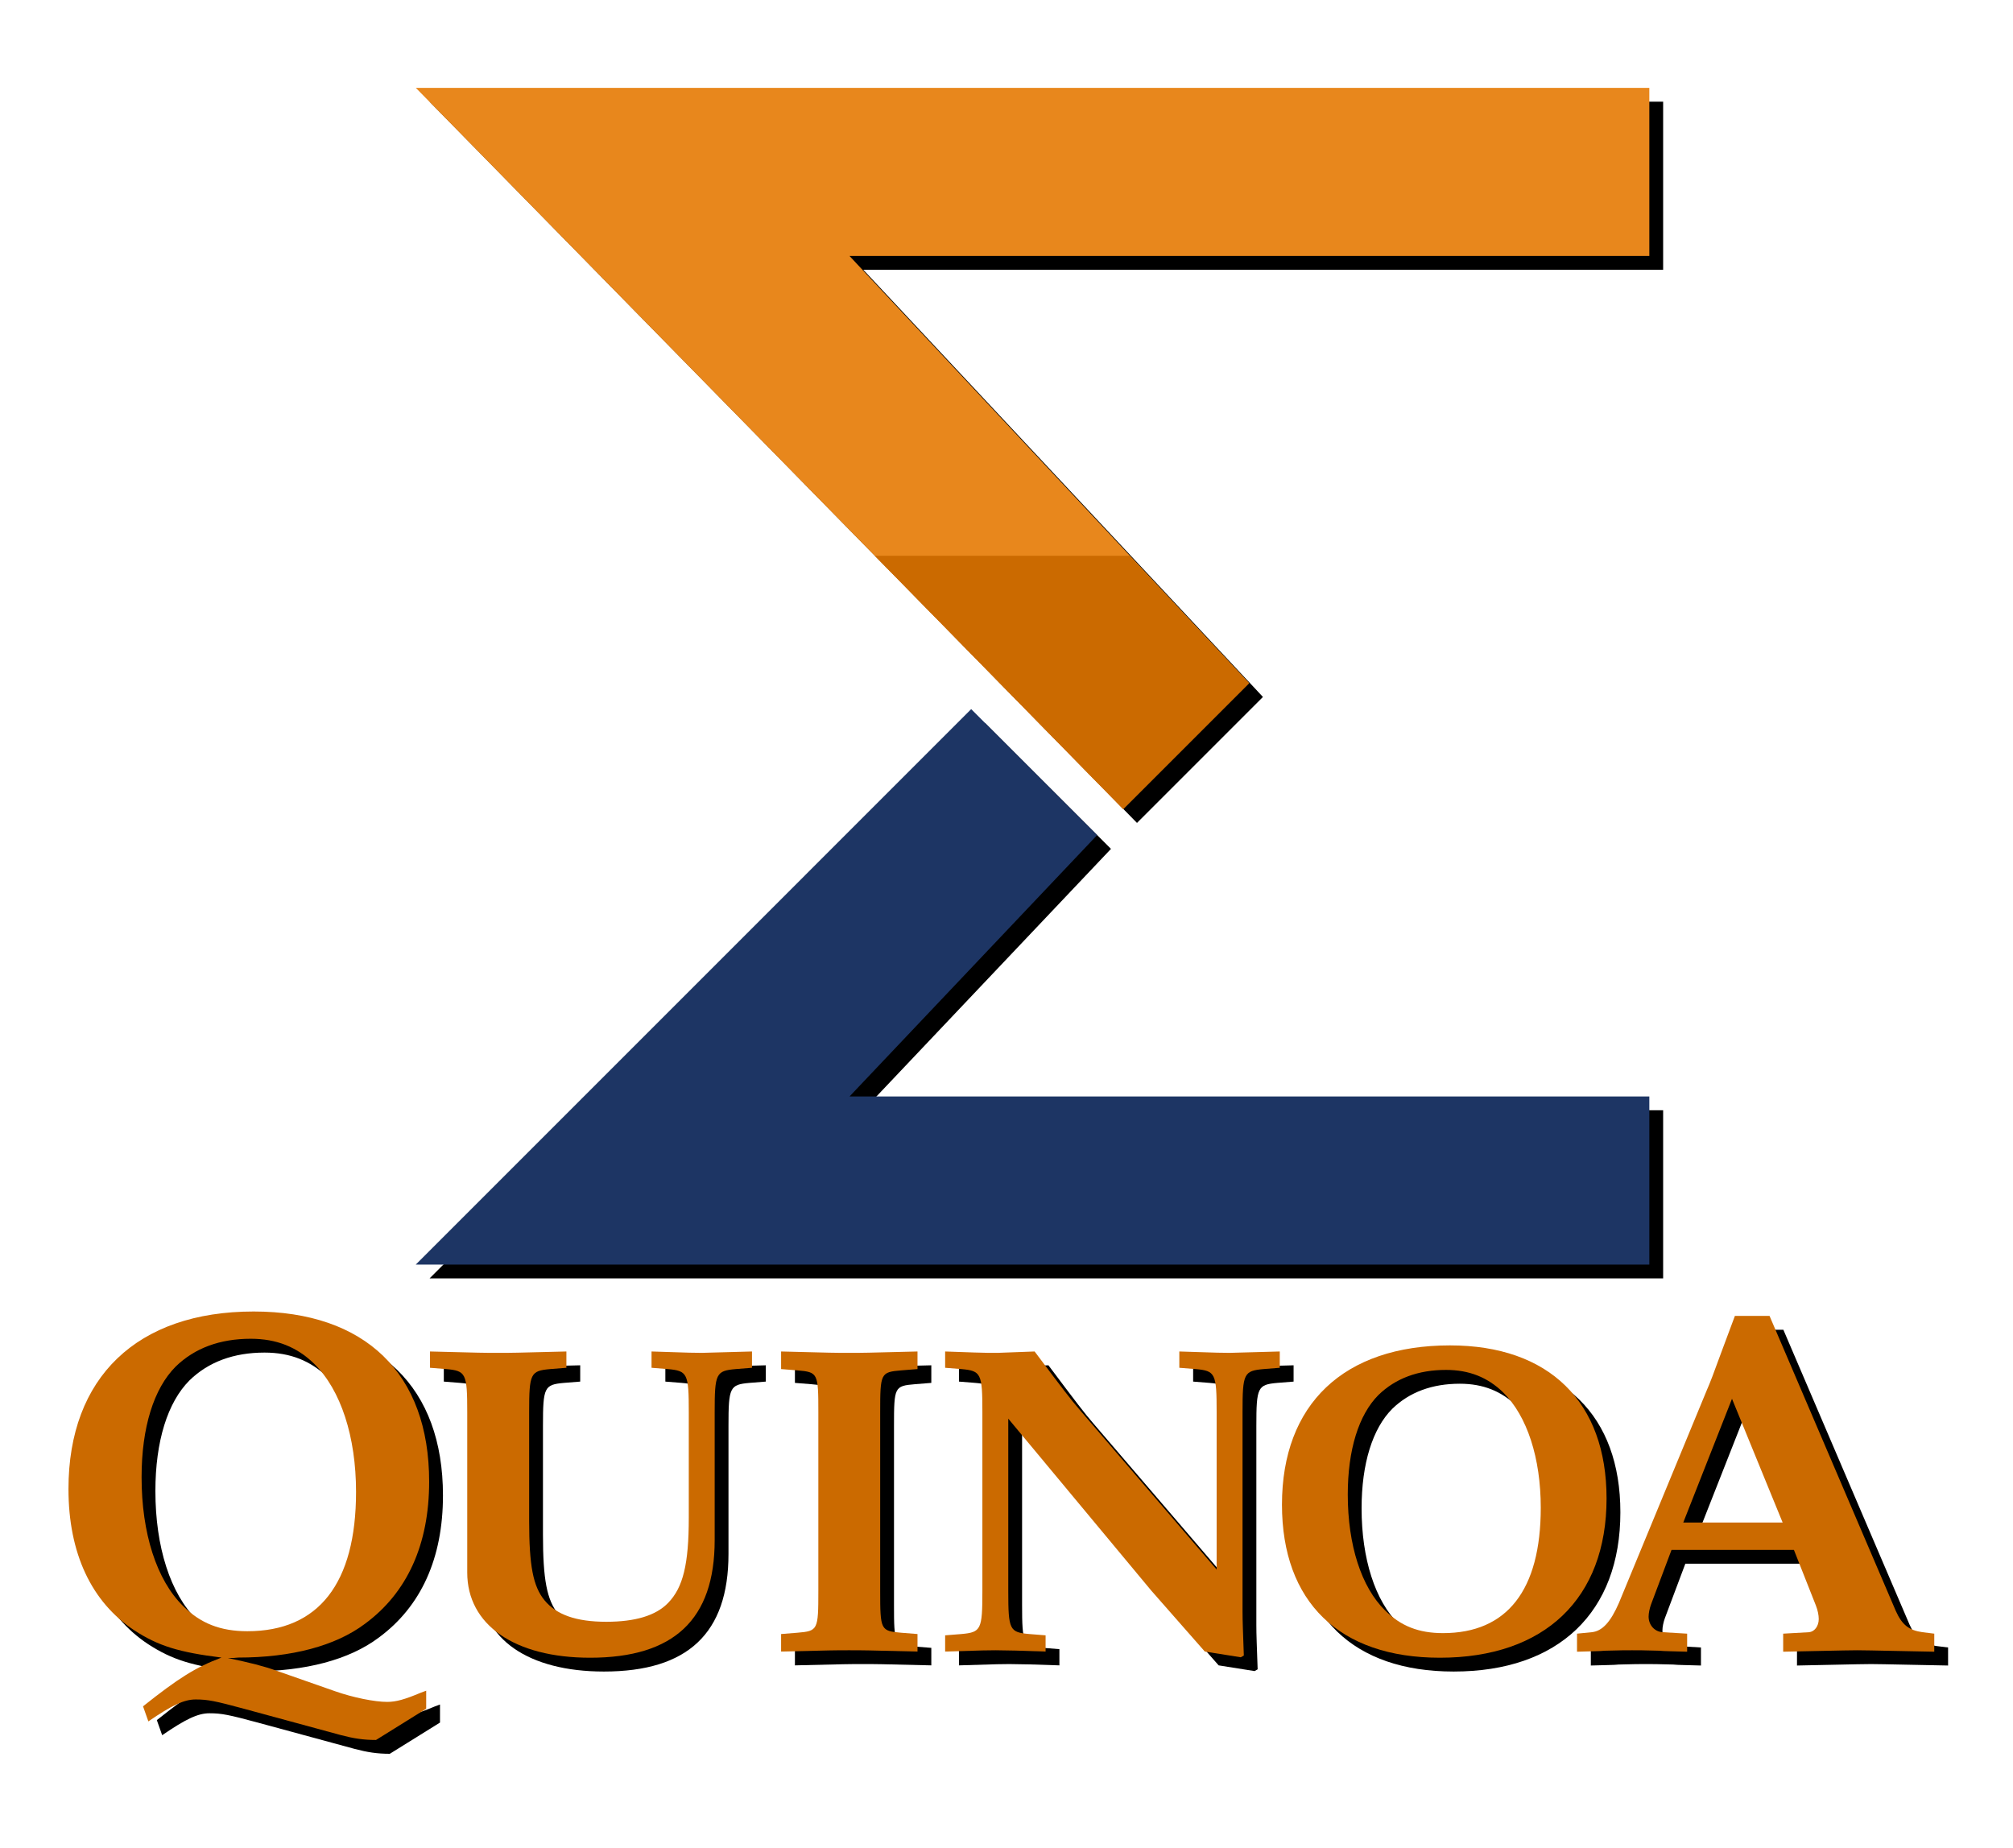
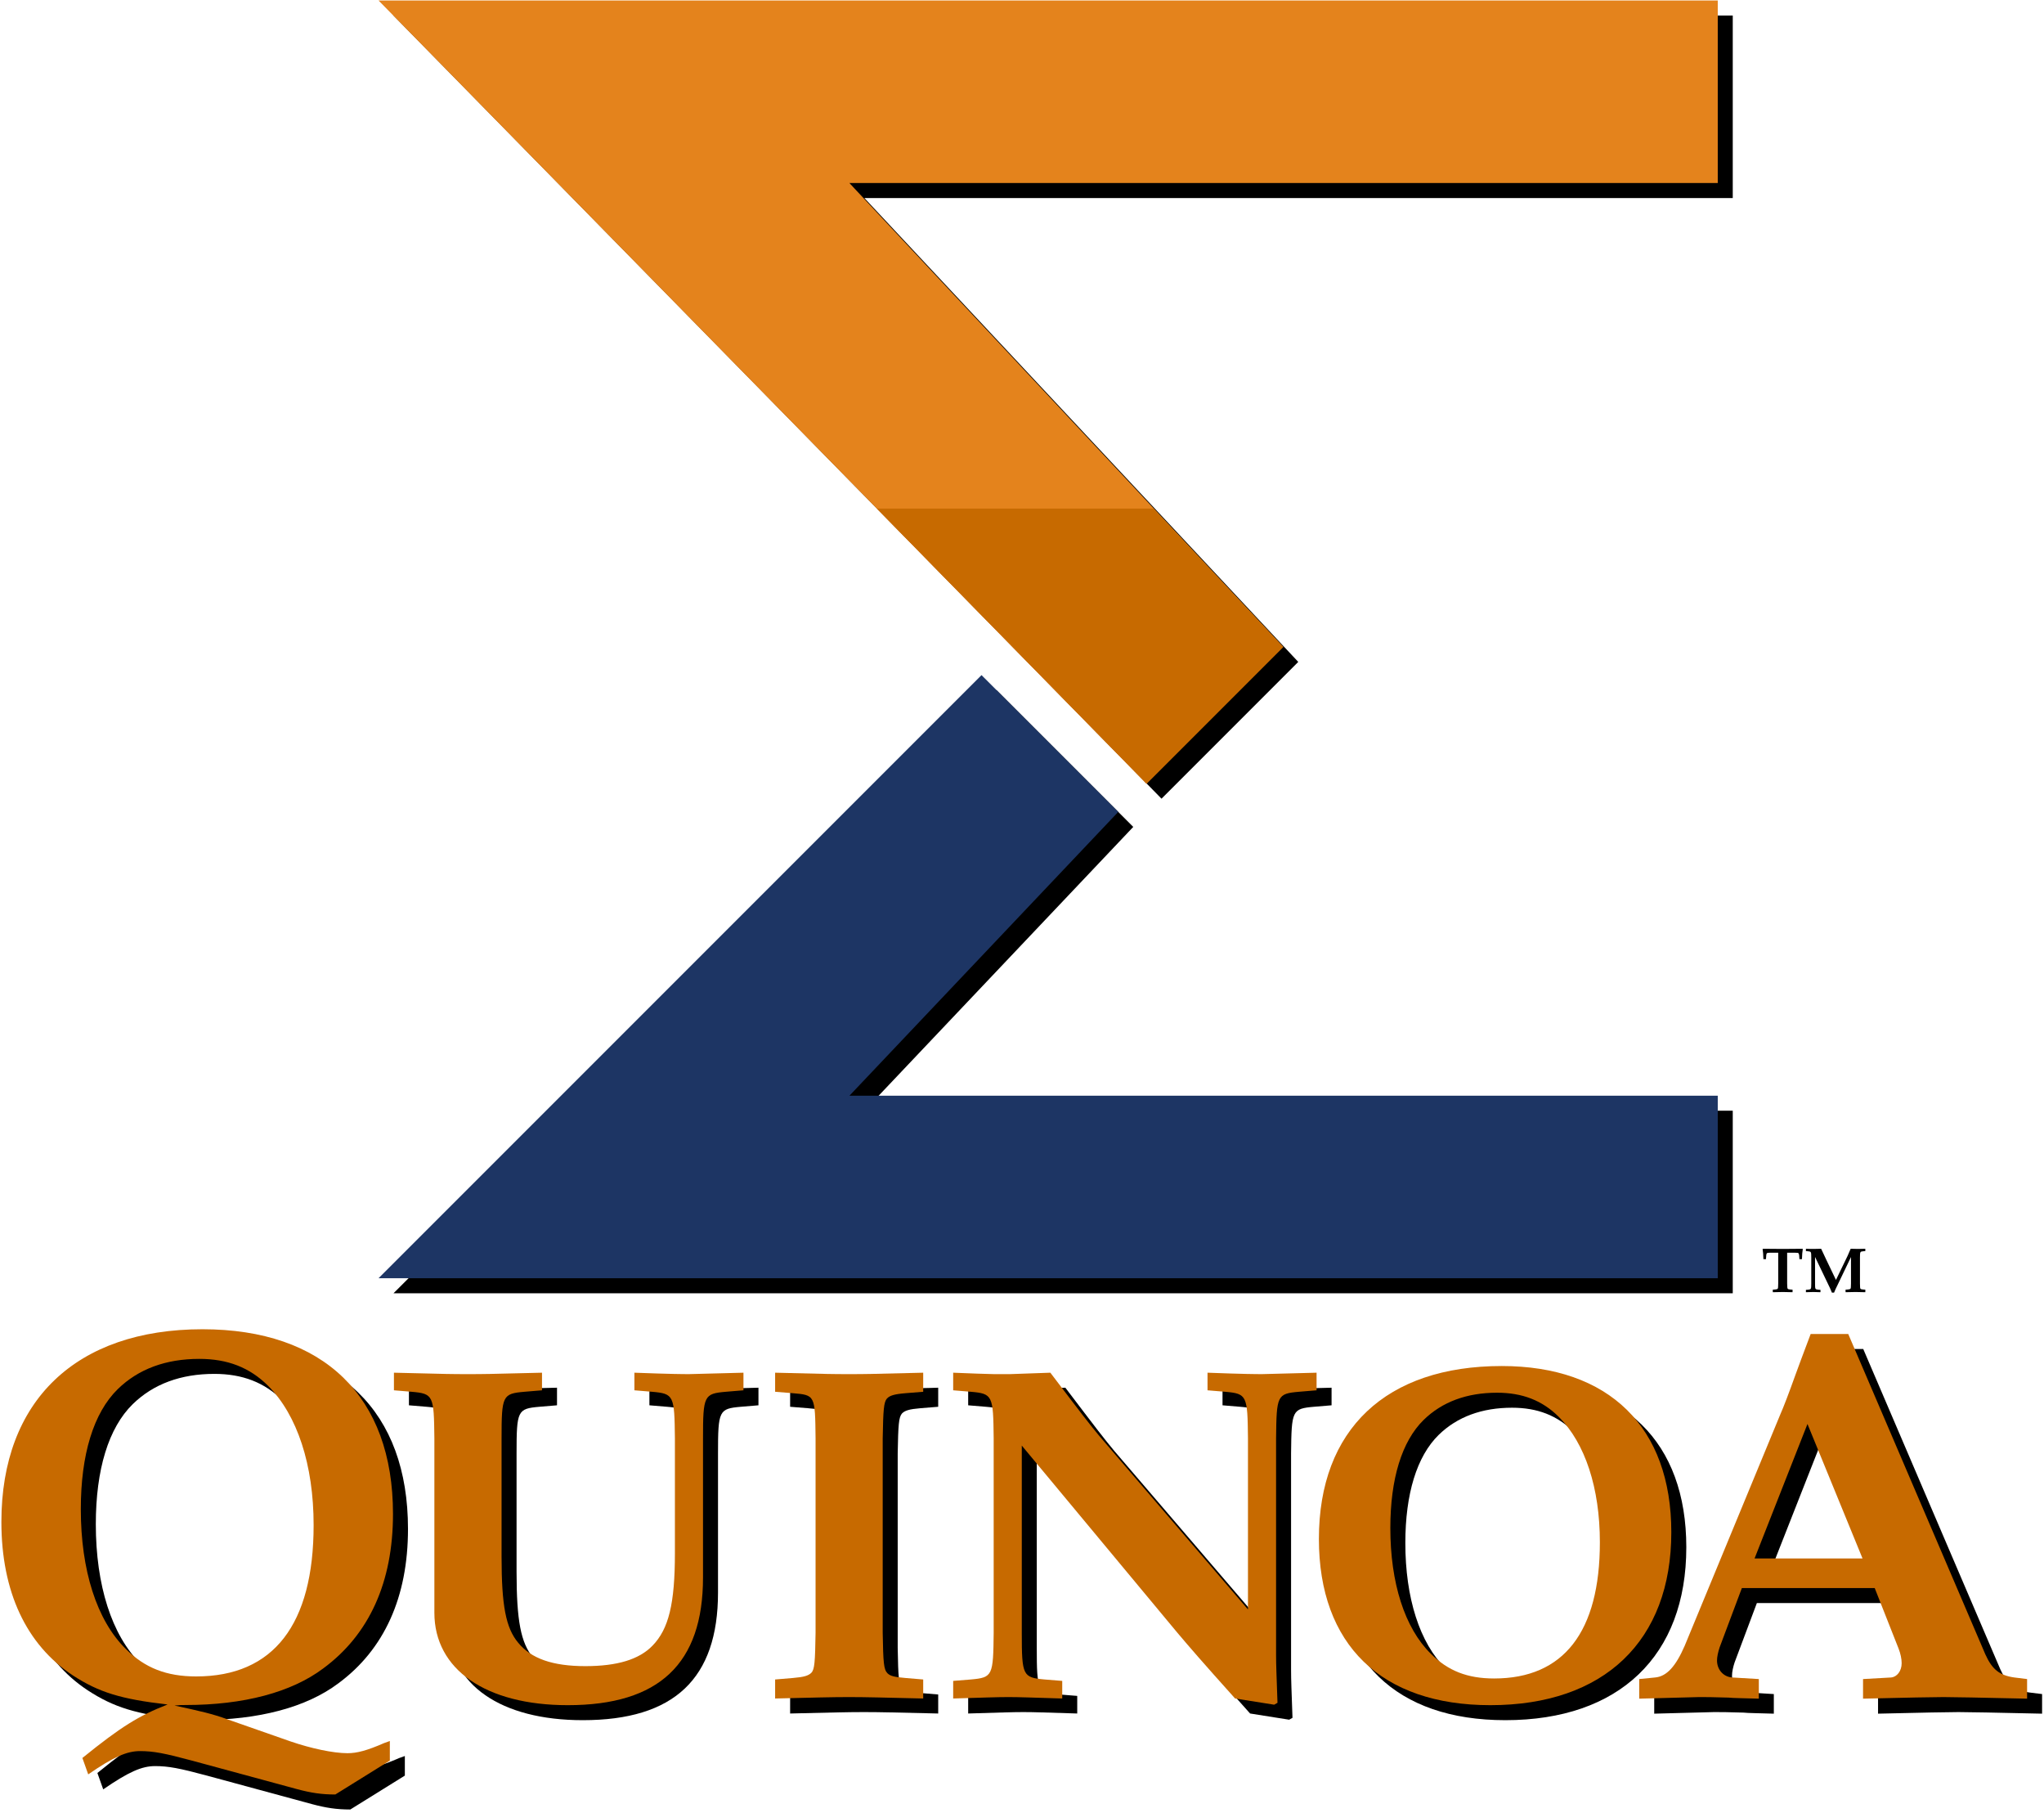
- <svg xmlns="http://www.w3.org/2000/svg" xmlns:xlink="http://www.w3.org/1999/xlink" width="413pt" height="379pt" viewBox="0 0 413 379" version="1.1" style="zoom: 1;">
+ <svg xmlns="http://www.w3.org/2000/svg" xmlns:xlink="http://www.w3.org/1999/xlink" width="608pt" height="539pt" viewBox="0 0 608 539" version="1.1">
  <defs>
    <g>
      <symbol overflow="visible" id="glyph0-0">
        <path style="stroke:none;" d="" />
      </symbol>
      <symbol overflow="visible" id="glyph0-1">
-         <path style="stroke:none;" d="M 60.75 -48.875 C 60.75 -56.797 61.016 -57.328 65.062 -57.688 L 68.406 -57.953 L 68.406 -61.297 C 68.406 -61.297 58.141 -61.016 58.141 -61.016 C 57.156 -61.016 55.703 -61.016 47.797 -61.297 L 47.797 -57.953 L 51.125 -57.688 C 55.172 -57.328 55.438 -56.797 55.438 -48.875 L 55.438 -27.188 C 55.438 -17.641 54.266 -12.875 51.203 -9.719 C 48.688 -7.109 44.453 -5.844 38.516 -5.844 C 32.312 -5.844 28.266 -7.297 25.828 -10.266 C 23.484 -13.141 22.688 -17.375 22.688 -26.547 L 22.688 -48.875 C 22.688 -56.797 22.953 -57.328 27 -57.688 L 30.328 -57.953 L 30.328 -61.297 C 19.344 -61.016 19.344 -61.016 16.297 -61.016 C 13.234 -61.016 13.141 -61.016 2.344 -61.297 L 2.344 -57.953 L 5.672 -57.688 C 9.719 -57.328 9.984 -56.797 9.984 -48.875 L 9.984 -15.938 C 9.984 -5.219 19.703 1.531 35.188 1.531 C 52.375 1.531 60.75 -6.297 60.75 -22.594 Z" />
+         <path style="stroke:none;" d="M 122.938 18.891 L 122.938 13.062 L 121.203 13.688 C 116.172 15.891 113.172 16.688 110.344 16.688 C 106.094 16.688 99.484 15.266 93.5 13.219 L 74.609 6.609 C 70.359 5.031 66.266 4.094 58.875 2.516 C 60.594 2.359 60.922 2.359 62.172 2.359 C 79.484 2.359 93.656 -1.422 103.094 -8.5 C 116.797 -18.578 123.875 -34.156 123.875 -54.469 C 123.875 -89.406 103.266 -109.391 67.219 -109.391 C 29.594 -109.391 7.391 -88.141 7.391 -52.094 C 7.391 -31.328 14.797 -15.578 28.641 -6.453 C 36.359 -1.422 42.969 0.625 56.828 2.203 C 48.328 5.516 42.969 8.812 31.484 18.109 L 33.219 22.984 C 40.766 17.781 44.703 16.062 48.641 16.062 C 52.578 16.062 55.875 16.688 64.062 18.891 L 95.391 27.391 C 99.484 28.484 102.625 28.969 106.719 28.969 Z M 66.266 -100.578 C 74.609 -100.578 81.219 -98.062 86.734 -92.562 C 95.391 -83.891 100.266 -69.094 100.266 -51.156 C 100.266 -21.562 88.312 -6.141 65.328 -6.141 C 56.516 -6.141 50.062 -8.656 44.391 -14.328 C 35.734 -22.828 31.016 -37.781 31.016 -55.875 C 31.016 -72.094 34.781 -84.531 42.031 -91.609 C 48.172 -97.594 56.344 -100.578 66.266 -100.578 Z M 66.266 -100.578 " />
      </symbol>
      <symbol overflow="visible" id="glyph0-2">
-         <path style="stroke:none;" d="M 23.844 -48.875 C 23.844 -56.875 23.938 -57.062 28.172 -57.422 L 31.5 -57.688 L 31.5 -61.297 C 20.516 -61.016 20.516 -61.016 17.453 -61.016 C 14.406 -61.016 14.312 -61.016 3.516 -61.297 L 3.516 -57.688 L 6.844 -57.422 C 11.062 -57.062 11.156 -56.875 11.156 -48.875 L 11.156 -12.156 C 11.156 -4.141 11.062 -3.953 6.844 -3.594 L 3.516 -3.328 L 3.516 0.266 C 14.406 0 14.406 0 17.453 0 C 20.516 0 20.609 0 31.5 0.266 L 31.5 -3.328 L 28.172 -3.594 C 23.938 -3.953 23.844 -4.141 23.844 -12.156 Z" />
-       </symbol>
-       <symbol overflow="visible" id="glyph0-3">
-         <path style="stroke:none;" d="M13.953,-61.016 L12.062,-61.016 C11.25,-61.016 8.281,-61.109 3.156,-61.297 L3.156,-57.953 L6.484,-57.688 C10.531,-57.328 10.797,-56.797 10.797,-48.875 L10.797,-12.156 C10.797,-4.234 10.531,-3.688 6.484,-3.328 L3.156,-3.062 L3.156,0.266 C11.797,0 11.797,0 13.5,0 C15.297,0 19.438,0.094 23.766,0.266 L23.766,-3.062 L20.438,-3.328 C16.375,-3.688 16.109,-4.141 16.109,-12.156 L16.109,-47.516 L45.453,-12.234 L56.438,0.266 L63.812,1.438 L64.438,1.078 C64.266,-3.953 64.172,-5.938 64.172,-8.016 L64.172,-48.875 C64.172,-56.797 64.438,-57.328 68.484,-57.688 L71.812,-57.953 L71.812,-61.297 C71.812,-61.297 61.562,-61.016 61.562,-61.016 C60.562,-61.016 59.125,-61.016 51.203,-61.297 L51.203,-57.953 L54.547,-57.688 C58.594,-57.328 58.859,-56.797 58.859,-48.875 L58.859,-16.562 L30.781,-49.312 C28.891,-51.484 27.266,-53.641 21.516,-61.297  Z " />
-       </symbol>
-       <symbol overflow="visible" id="glyph0-4">
-         <path style="stroke:none;" d="M 38.703 -62.547 C 16.922 -62.547 4.234 -50.484 4.234 -29.875 C 4.234 -9.906 16.016 1.531 36.625 1.531 C 58.141 1.531 70.828 -10.625 70.828 -31.141 C 70.828 -50.938 59.047 -62.547 38.703 -62.547 Z M 37.891 -57.516 C 42.656 -57.516 46.438 -55.984 49.594 -52.922 C 54.547 -48.062 57.328 -39.422 57.328 -29.25 C 57.328 -12.328 50.406 -3.516 37.266 -3.516 C 32.312 -3.516 28.625 -4.953 25.375 -8.188 C 20.516 -12.953 17.734 -21.594 17.734 -31.953 C 17.734 -41.125 19.984 -48.328 24.031 -52.375 C 27.547 -55.797 32.219 -57.516 37.891 -57.516 Z" />
+         <path style="stroke:none;" d="M 73.828 -32.422 L 80.906 -14.484 C 81.531 -12.906 81.844 -11.328 81.844 -10.078 C 81.844 -7.719 80.438 -5.984 78.703 -5.828 L 70.359 -5.359 L 70.359 0.469 C 83.891 0.156 91.141 0 94.281 0 C 97.281 0 104.984 0.156 119.156 0.469 L 119.156 -5.359 L 115.375 -5.828 C 110.969 -6.453 108.766 -8.188 106.719 -12.75 L 65.953 -107.984 L 54.781 -107.984 C 52.578 -102.156 51 -97.906 50.375 -96.172 C 48.172 -90.031 46.594 -85.938 45.812 -84.219 L 17.312 -15.266 C 14.641 -9.125 11.969 -6.141 8.5 -5.828 L 3.781 -5.359 L 3.781 0.469 C 15.422 0.156 21.25 0 21.562 0 C 23.141 0 26.125 0 30.375 0.156 C 31.641 0.312 34.625 0.312 39.359 0.469 L 39.359 -5.359 L 31.484 -5.828 C 28.812 -5.984 26.922 -8.188 26.922 -10.859 C 26.922 -11.969 27.234 -13.375 27.703 -14.797 L 34.312 -32.422 Z M 53.828 -81.219 L 70.203 -41.234 L 38.094 -41.234 Z M 53.828 -81.219 " />
      </symbol>
      <symbol overflow="visible" id="glyph1-0">
        <path style="stroke:none;" d="" />
      </symbol>
      <symbol overflow="visible" id="glyph1-1">
-         <path style="stroke:none;" d="M 46.906 -20.594 L 51.406 -9.203 C 51.797 -8.203 52 -7.203 52 -6.406 C 52 -4.906 51.094 -3.797 50 -3.703 L 44.703 -3.406 L 44.703 0.297 C 58.703 0 58.703 0 59.906 0 C 61 0 61 0 75.703 0.297 L 75.703 -3.406 L 73.297 -3.703 C 70.5 -4.094 69.094 -5.203 67.797 -8.094 L 41.906 -68.594 L 34.797 -68.594 L 32 -61.094 C 30.594 -57.203 29.594 -54.594 29.094 -53.5 L 11 -9.703 C 9.297 -5.797 7.594 -3.906 5.406 -3.703 L 2.406 -3.406 L 2.406 0.297 C 5 0.203 7.297 0.203 8.094 0.094 C 10.906 0 12.797 0 13.703 0 C 14.594 0 16.5 0 19.297 0.094 C 20.203 0.203 22.297 0.203 25 0.297 L 25 -3.406 L 20 -3.703 C 18.297 -3.797 17.094 -5.203 17.094 -6.906 C 17.094 -7.594 17.297 -8.594 17.594 -9.406 L 21.797 -20.594 Z M 34.203 -51.594 L 44.594 -26.203 L 24.203 -26.203 Z" />
+         <path style="stroke:none;" d="M 107.656 -91.234 L 107.656 -96.469 L 91.516 -96.047 C 89.812 -96.047 86.406 -96.047 75.219 -96.469 L 75.219 -91.234 L 80.453 -90.797 C 86.984 -90.234 87.125 -89.672 87.266 -76.922 L 87.266 -42.781 C 87.266 -27.766 85.422 -20.25 80.609 -15.297 C 76.641 -11.188 70.125 -9.203 60.625 -9.203 C 50.859 -9.203 44.484 -11.469 40.656 -16.156 C 36.969 -20.547 35.703 -27.203 35.703 -41.781 L 35.703 -76.922 C 35.703 -89.672 35.984 -90.234 42.5 -90.797 L 47.734 -91.234 L 47.734 -96.469 C 30.734 -96.047 30.734 -96.047 25.641 -96.047 C 20.688 -96.047 20.547 -96.047 3.688 -96.469 L 3.688 -91.234 L 8.922 -90.797 C 15.438 -90.234 15.578 -89.672 15.719 -76.922 L 15.719 -25.078 C 15.719 -8.219 31.016 2.406 55.391 2.406 C 82.578 2.406 95.625 -9.922 95.625 -35.562 L 95.625 -76.922 C 95.625 -89.672 95.906 -90.234 102.422 -90.797 Z M 107.656 -91.234 " />
      </symbol>
      <symbol overflow="visible" id="glyph1-2">
-         <path style="stroke:none;" d="M 78.094 12 L 78.094 8.297 L 77 8.703 C 73.703 10.094 71.906 10.594 70.094 10.594 C 67.5 10.594 63.094 9.703 59.406 8.406 L 47.406 4.203 C 44.594 3.203 42.094 2.594 37.406 1.594 C 38.5 1.594 38.703 1.594 39.5 1.5 C 50.5 1.5 59.5 -0.906 65.5 -5.406 C 74.203 -11.797 78.703 -21.703 78.703 -34.594 C 78.703 -56.797 65.594 -69.5 42.703 -69.5 C 18.797 -69.5 4.703 -56 4.703 -33.094 C 4.703 -19.906 9.406 -9.906 18.203 -4.094 C 23.094 -0.906 27.297 0.406 36.094 1.5 C 30.797 3.5 27.297 5.703 20 11.5 L 21.094 14.594 C 25.906 11.297 28.406 10.094 30.797 10.094 C 33.297 10.094 34.797 10.406 40.703 12 L 60.594 17.406 C 63.203 18.094 65.203 18.406 67.797 18.406 Z M 42.094 -63.906 C 47.406 -63.906 51.594 -62.203 55.094 -58.797 C 60.594 -53.406 63.703 -43.797 63.703 -32.5 C 63.703 -13.703 56 -3.906 41.406 -3.906 C 35.906 -3.906 31.797 -5.5 28.203 -9.094 C 22.797 -14.406 19.703 -24 19.703 -35.5 C 19.703 -45.703 22.203 -53.703 26.703 -58.203 C 30.594 -62 35.797 -63.906 42.094 -63.906 Z" />
+         <path style="stroke:none;" d="M 49.578 -90.797 L 49.578 -96.469 C 32.578 -96.047 32.578 -96.047 27.484 -96.047 C 22.516 -96.047 22.375 -96.047 5.531 -96.469 L 5.531 -90.797 L 10.766 -90.375 C 17.422 -89.812 17.422 -89.812 17.562 -76.922 L 17.562 -19.125 C 17.422 -10.484 17.281 -8.219 16.297 -7.219 C 15.438 -6.375 14.172 -5.953 10.766 -5.672 L 5.531 -5.234 L 5.531 0.422 C 17.422 0.141 22.516 0 27.484 0 C 32.578 0 37.531 0.141 49.578 0.422 L 49.578 -5.234 L 44.344 -5.672 C 41.078 -5.953 39.812 -6.234 38.953 -7.078 C 37.828 -8.219 37.688 -10.203 37.531 -19.125 L 37.531 -76.922 C 37.688 -85.422 37.828 -87.688 38.812 -88.812 C 39.656 -89.672 40.938 -90.094 44.344 -90.375 Z M 49.578 -90.797 " />
+       </symbol>
+       <symbol overflow="visible" id="glyph1-3">
+         <path style="stroke:none;" d="M 4.953 -4.812 L 4.953 0.422 C 14.312 0.141 18.125 0 21.391 0 C 24.641 0 28.188 0.141 37.391 0.422 L 37.391 -4.812 L 32.156 -5.234 C 25.641 -5.812 25.359 -6.375 25.359 -19.125 L 25.359 -74.797 L 71.531 -19.266 C 75.359 -14.734 78.906 -10.625 88.812 0.422 L 100.438 2.266 L 101.422 1.703 C 101.141 -6.516 101 -9.344 101 -12.609 L 101 -76.922 C 101.141 -89.672 101.281 -90.234 107.797 -90.797 L 113.047 -91.234 L 113.047 -96.469 L 96.891 -96.047 C 95.188 -96.047 91.656 -96.047 80.609 -96.469 L 80.609 -91.234 L 85.844 -90.797 C 92.359 -90.234 92.5 -89.672 92.641 -76.922 L 92.641 -26.062 L 48.453 -77.625 C 45.609 -81.031 43.203 -84.141 33.859 -96.469 L 21.953 -96.047 L 17 -96.047 L 12.188 -96.188 L 4.953 -96.469 L 4.953 -91.234 L 10.203 -90.797 C 16.719 -90.234 16.859 -89.672 17 -76.922 L 17 -19.125 C 16.859 -6.375 16.719 -5.812 10.203 -5.234 Z M 4.953 -4.812 " />
+       </symbol>
+       <symbol overflow="visible" id="glyph1-4">
+         <path style="stroke:none;" d="M 61.047 -98.453 C 26.625 -98.453 6.656 -79.609 6.656 -47.031 C 6.656 -15.578 25.219 2.406 57.656 2.406 C 91.516 2.406 111.484 -16.719 111.484 -49.016 C 111.484 -80.312 92.922 -98.453 61.047 -98.453 Z M 59.641 -90.516 C 67.141 -90.516 73.094 -88.25 78.047 -83.297 C 85.844 -75.5 90.234 -62.188 90.234 -46.031 C 90.234 -19.406 79.469 -5.531 58.781 -5.531 C 50.859 -5.531 45.047 -7.797 39.953 -12.891 C 32.156 -20.547 27.906 -34 27.906 -50.281 C 27.906 -64.875 31.312 -76.062 37.828 -82.438 C 43.344 -87.828 50.719 -90.516 59.641 -90.516 Z M 59.641 -90.516 " />
+       </symbol>
+       <symbol overflow="visible" id="glyph2-0">
+         <path style="stroke:none;" d="" />
+       </symbol>
+       <symbol overflow="visible" id="glyph2-1">
+         <path style="stroke:none;" d="M 7.625 -11.688 L 9.844 -11.688 C 10.688 -11.672 10.875 -11.656 11.016 -11.516 L 11.188 -11.062 L 11.281 -9.766 L 12.031 -9.766 C 12.078 -11.203 12.125 -11.859 12.281 -12.766 L 12.172 -12.859 C 6.969 -12.812 6.969 -12.812 6.312 -12.812 C 5.625 -12.812 5.625 -12.812 0.438 -12.859 L 0.328 -12.766 C 0.469 -11.859 0.516 -11.203 0.562 -9.766 L 1.328 -9.766 L 1.422 -11.062 C 1.547 -11.656 1.594 -11.672 2.766 -11.688 L 4.969 -11.688 L 4.969 -2.547 C 4.953 -1.391 4.938 -1.109 4.797 -0.969 C 4.688 -0.844 4.531 -0.797 4.062 -0.75 L 3.359 -0.703 L 3.359 0.062 C 4.953 0.016 5.625 0 6.297 0 C 6.969 0 7.625 0.016 9.234 0.062 L 9.234 -0.703 L 8.531 -0.75 C 8.109 -0.797 7.938 -0.828 7.828 -0.938 C 7.672 -1.094 7.656 -1.359 7.625 -2.547 Z M 7.625 -11.688 " />
+       </symbol>
+       <symbol overflow="visible" id="glyph2-2">
+         <path style="stroke:none;" d="M 18.281 -12.172 L 18.281 -12.859 C 16.297 -12.812 16.297 -12.812 16.094 -12.812 C 15.891 -12.812 15.891 -12.812 13.922 -12.859 C 13.375 -11.562 13.203 -11.172 13 -10.734 L 9.547 -3.594 L 6.562 -9.828 C 6.344 -10.25 6.031 -10.938 5.141 -12.859 L 2.875 -12.812 L 2.203 -12.812 L 1.562 -12.828 L 0.609 -12.859 L 0.609 -12.172 L 1.297 -12.109 C 2.172 -12.031 2.188 -11.953 2.203 -10.25 L 2.203 -2.547 C 2.188 -0.844 2.172 -0.781 1.297 -0.703 L 0.609 -0.641 L 0.609 0.062 C 1.844 0.016 2.359 0 2.797 0 C 3.234 0 3.703 0.016 4.938 0.062 L 4.938 -0.641 L 4.234 -0.703 C 3.359 -0.781 3.328 -0.844 3.328 -2.547 L 3.328 -10.422 L 7.672 -1.375 C 7.797 -1.094 8.016 -0.641 8.344 0.188 L 8.984 0.188 C 9.344 -0.688 9.422 -0.875 10.125 -2.297 L 14.016 -10.406 L 14.016 -2.547 C 14 -1.391 13.984 -1.094 13.844 -0.969 C 13.734 -0.844 13.562 -0.797 13.109 -0.75 L 12.406 -0.703 L 12.406 0.062 C 14 0.016 14.672 0 15.344 0 C 16.016 0 16.688 0.016 18.281 0.062 L 18.281 -0.703 L 17.594 -0.75 C 17.156 -0.797 16.984 -0.828 16.875 -0.938 C 16.719 -1.094 16.703 -1.359 16.688 -2.547 L 16.688 -10.25 C 16.703 -11.953 16.719 -12.031 17.594 -12.109 Z M 18.281 -12.172 " />
      </symbol>
    </g>
  </defs>
  <g id="surface1">
-     <path style="stroke:none;fill-rule:evenodd;fill:rgb(0%,0%,0%);fill-opacity:1;" d="M 114.223 262.031 L 340.984 262.031 L 340.984 228.02 L 176.582 228.02 L 227.605 174.16 L 202.094 148.652 L 88.711 262.031 L 117.059 262.031" />
-     <path style="fill:none;stroke-width:4.724;stroke-linecap:butt;stroke-linejoin:miter;stroke:rgb(0%,0%,0%);stroke-opacity:1;stroke-miterlimit:10;" d="M 1142.227 1169.688 L 3409.844 1169.688 L 3409.844 1509.805 L 1765.82 1509.805 L 2276.055 2048.398 L 2020.938 2303.477 L 887.109 1169.688 L 1170.586 1169.688 Z" transform="matrix(0.1,0,0,-0.1,0,379)" />
-     <path style="stroke:none;fill-rule:evenodd;fill:rgb(0%,0%,0%);fill-opacity:1;" d="M 114.223 21.098 L 340.984 21.098 L 340.984 55.109 L 176.582 55.109 L 258.785 142.98 L 233.273 168.492 L 88.711 21.098 L 117.059 21.098" />
-     <path style="fill:none;stroke-width:4.724;stroke-linecap:butt;stroke-linejoin:miter;stroke:rgb(0%,0%,0%);stroke-opacity:1;stroke-miterlimit:10;" d="M 1142.227 3579.023 L 3409.844 3579.023 L 3409.844 3238.906 L 1765.82 3238.906 L 2587.852 2360.195 L 2332.734 2105.078 L 887.109 3579.023 L 1170.586 3579.023 Z" transform="matrix(0.1,0,0,-0.1,0,379)" />
+     <path style=" stroke:none;fill-rule:evenodd;fill:rgb(0%,0%,0%);fill-opacity:1;" d="M 515.047 4.984 L 515.047 58.527 L 256.266 58.527 L 385.656 196.84 L 345.504 236.996 L 117.953 4.984 " />
+     <path style="fill:none;stroke-width:7.436;stroke-linecap:butt;stroke-linejoin:miter;stroke:rgb(0%,0%,0%);stroke-opacity:1;stroke-miterlimit:10;" d="M 6040.469 5560.156 L 6040.469 5024.727 L 3452.656 5024.727 L 4746.562 3641.602 L 4345.039 3240.039 L 2069.531 5560.156 Z M 6040.469 5560.156 " transform="matrix(0.1,0,0,-0.1,-89,561)" />
+     <path style=" stroke:none;fill-rule:evenodd;fill:rgb(0%,0%,0%);fill-opacity:1;" d="M 515.047 384.234 L 515.047 330.691 L 256.266 330.691 L 336.578 245.922 L 296.422 205.766 L 117.953 384.234 " />
+     <path style="fill:none;stroke-width:7.436;stroke-linecap:butt;stroke-linejoin:miter;stroke:rgb(0%,0%,0%);stroke-opacity:1;stroke-miterlimit:10;" d="M 6040.469 1767.656 L 6040.469 2303.086 L 3452.656 2303.086 L 4255.781 3150.781 L 3854.219 3552.344 L 2069.531 1767.656 Z M 6040.469 1767.656 " transform="matrix(0.1,0,0,-0.1,-89,561)" />
    <g style="fill:rgb(0%,0%,0%);fill-opacity:1;">
-       <use xlink:href="#glyph0-1" x="88.711" y="341.4" />
+       <use xlink:href="#glyph0-1" x="-2.515" y="509.163" />
    </g>
    <g style="fill:rgb(0%,0%,0%);fill-opacity:1;">
-       <use xlink:href="#glyph0-2" x="159.575" y="341.4" />
+       <use xlink:href="#glyph1-1" x="117.952" y="509.163" />
    </g>
    <g style="fill:rgb(0%,0%,0%);fill-opacity:1;">
-       <use xlink:href="#glyph0-3" x="193.589" y="341.4" />
+       <use xlink:href="#glyph1-2" x="229.496" y="509.163" />
    </g>
    <g style="fill:rgb(0%,0%,0%);fill-opacity:1;">
-       <use xlink:href="#glyph0-4" x="261.619" y="341.4" />
+       <use xlink:href="#glyph1-3" x="283.037" y="509.163" />
    </g>
    <g style="fill:rgb(0%,0%,0%);fill-opacity:1;">
-       <use xlink:href="#glyph1-1" x="323.979" y="341.4" />
+       <use xlink:href="#glyph1-4" x="390.12" y="509.163" />
    </g>
    <g style="fill:rgb(0%,0%,0%);fill-opacity:1;">
-       <use xlink:href="#glyph1-2" x="12.178" y="341.4" />
+       <use xlink:href="#glyph0-2" x="488.277" y="509.163" />
    </g>
-     <path style="stroke:none;fill-rule:evenodd;fill:rgb(11.401%,20.801%,39.209%);fill-opacity:1;" d="M111.387,259.199 L338.152,259.199 L338.152,225.184 L173.746,225.184 L224.77,171.328 L199.258,145.816 L85.875,259.199 L114.223,259.199 " />
-     <path style="fill:none;stroke-width:4.724;stroke-linecap:butt;stroke-linejoin:miter;stroke:rgb(11.401%,20.801%,39.209%);stroke-opacity:1;stroke-miterlimit:10;" d="M 1113.867 1198.008 L 3381.523 1198.008 L 3381.523 1538.164 L 1737.461 1538.164 L 2247.695 2076.719 L 1992.578 2331.836 L 858.75 1198.008 L 1142.227 1198.008 Z" transform="matrix(0.1,0,0,-0.1,0,379)" />
-     <path style="stroke:none;fill-rule:evenodd;fill:rgb(91.014%,52.93%,11.009%);fill-opacity:1;" d="M 111.387 18.262 L 338.152 18.262 L 338.152 52.277 L 173.746 52.277 L 255.949 140.148 L 230.438 165.656 L 85.875 18.262 L 114.223 18.262" />
-     <path style="fill:none;stroke-width:4.724;stroke-linecap:butt;stroke-linejoin:miter;stroke:rgb(91.014%,52.93%,11.009%);stroke-opacity:1;stroke-miterlimit:10;" d="M 1113.867 3607.383 L 3381.523 3607.383 L 3381.523 3267.227 L 1737.461 3267.227 L 2559.492 2388.516 L 2304.375 2133.438 L 858.75 3607.383 L 1142.227 3607.383 Z" transform="matrix(0.1,0,0,-0.1,0,379)" />
-     <g style="fill:rgb(79.688%,41.602%,0%);fill-opacity:1;">
-       <use xlink:href="#glyph0-1" x="85.877" y="338.566" />
+     <path style=" stroke:none;fill-rule:evenodd;fill:rgb(89.452%,51.367%,11.009%);fill-opacity:1;" d="M 510.586 0.523 L 510.586 54.062 L 251.805 54.062 L 381.195 192.379 L 341.039 232.535 L 113.492 0.523 " />
+     <path style="fill:none;stroke-width:7.436;stroke-linecap:butt;stroke-linejoin:miter;stroke:rgb(89.452%,51.367%,11.009%);stroke-opacity:1;stroke-miterlimit:10;" d="M 5995.859 5604.766 L 5995.859 5069.375 L 3408.047 5069.375 L 4701.953 3686.211 L 4300.391 3284.648 L 2024.922 5604.766 Z M 5995.859 5604.766 " transform="matrix(0.1,0,0,-0.1,-89,561)" />
+     <path style=" stroke:none;fill-rule:evenodd;fill:rgb(11.401%,20.801%,39.209%);fill-opacity:1;" d="M 510.586 379.773 L 510.586 326.23 L 251.805 326.23 L 332.117 241.457 L 291.961 201.301 L 113.492 379.773 " />
+     <path style="fill:none;stroke-width:7.436;stroke-linecap:butt;stroke-linejoin:miter;stroke:rgb(11.401%,20.801%,39.209%);stroke-opacity:1;stroke-miterlimit:10;" d="M 5995.859 1812.266 L 5995.859 2347.695 L 3408.047 2347.695 L 4211.172 3195.43 L 3809.609 3596.992 L 2024.922 1812.266 Z M 5995.859 1812.266 " transform="matrix(0.1,0,0,-0.1,-89,561)" />
+     <g style="fill:rgb(77.93%,41.602%,0%);fill-opacity:1;">
+       <use xlink:href="#glyph0-1" x="-6.977" y="504.701" />
    </g>
-     <g style="fill:rgb(79.688%,41.602%,0%);fill-opacity:1;">
-       <use xlink:href="#glyph0-2" x="156.74" y="338.566" />
+     <g style="fill:rgb(77.93%,41.602%,0%);fill-opacity:1;">
+       <use xlink:href="#glyph1-1" x="113.49" y="504.701" />
    </g>
-     <g style="fill:rgb(79.688%,41.602%,0%);fill-opacity:1;">
-       <use xlink:href="#glyph0-3" x="190.755" y="338.566" />
+     <g style="fill:rgb(77.93%,41.602%,0%);fill-opacity:1;">
+       <use xlink:href="#glyph1-2" x="225.034" y="504.701" />
    </g>
-     <g style="fill:rgb(79.688%,41.602%,0%);fill-opacity:1;">
-       <use xlink:href="#glyph0-4" x="258.784" y="338.566" />
+     <g style="fill:rgb(77.93%,41.602%,0%);fill-opacity:1;">
+       <use xlink:href="#glyph1-3" x="278.576" y="504.701" />
    </g>
-     <g style="fill:rgb(79.688%,41.602%,0%);fill-opacity:1;">
-       <use xlink:href="#glyph1-1" x="321.145" y="338.566" />
+     <g style="fill:rgb(77.93%,41.602%,0%);fill-opacity:1;">
+       <use xlink:href="#glyph1-4" x="385.658" y="504.701" />
    </g>
-     <g style="fill:rgb(79.688%,41.602%,0%);fill-opacity:1;">
-       <use xlink:href="#glyph1-2" x="9.345" y="338.566" />
+     <g style="fill:rgb(77.93%,41.602%,0%);fill-opacity:1;">
+       <use xlink:href="#glyph0-2" x="483.815" y="504.701" />
    </g>
-     <path style="stroke:none;fill-rule:evenodd;fill:rgb(79.688%,41.602%,0%);fill-opacity:1;" d="M 187.797 114.258 L 231.637 114.258 L 255.949 140.148 L 230.438 165.656 L 180.047 114.258" />
-     <path style="fill:none;stroke-width:4.724;stroke-linecap:butt;stroke-linejoin:miter;stroke:rgb(79.688%,41.602%,0%);stroke-opacity:1;stroke-miterlimit:10;" d="M 1877.969 2647.422 L 2316.367 2647.422 L 2559.492 2388.516 L 2304.375 2133.438 L 1800.469 2647.422 Z" transform="matrix(0.1,0,0,-0.1,0,379)" />
+     <g style="fill:rgb(0%,0%,0%);fill-opacity:1;">
+       <use xlink:href="#glyph2-1" x="523.972" y="384.234" />
+       <use xlink:href="#glyph2-2" x="536.57" y="384.234" />
+     </g>
+     <path style=" stroke:none;fill-rule:evenodd;fill:rgb(77.93%,41.602%,0%);fill-opacity:1;" d="M 273.914 151.629 L 342.926 151.629 L 381.195 192.379 L 341.039 232.535 L 261.719 151.629 " />
+     <path style="fill:none;stroke-width:7.436;stroke-linecap:butt;stroke-linejoin:miter;stroke:rgb(77.93%,41.602%,0%);stroke-opacity:1;stroke-miterlimit:10;" d="M 3629.141 4093.711 L 4319.258 4093.711 L 4701.953 3686.211 L 4300.391 3284.648 L 3507.188 4093.711 Z M 3629.141 4093.711 " transform="matrix(0.1,0,0,-0.1,-89,561)" />
  </g>
</svg>
